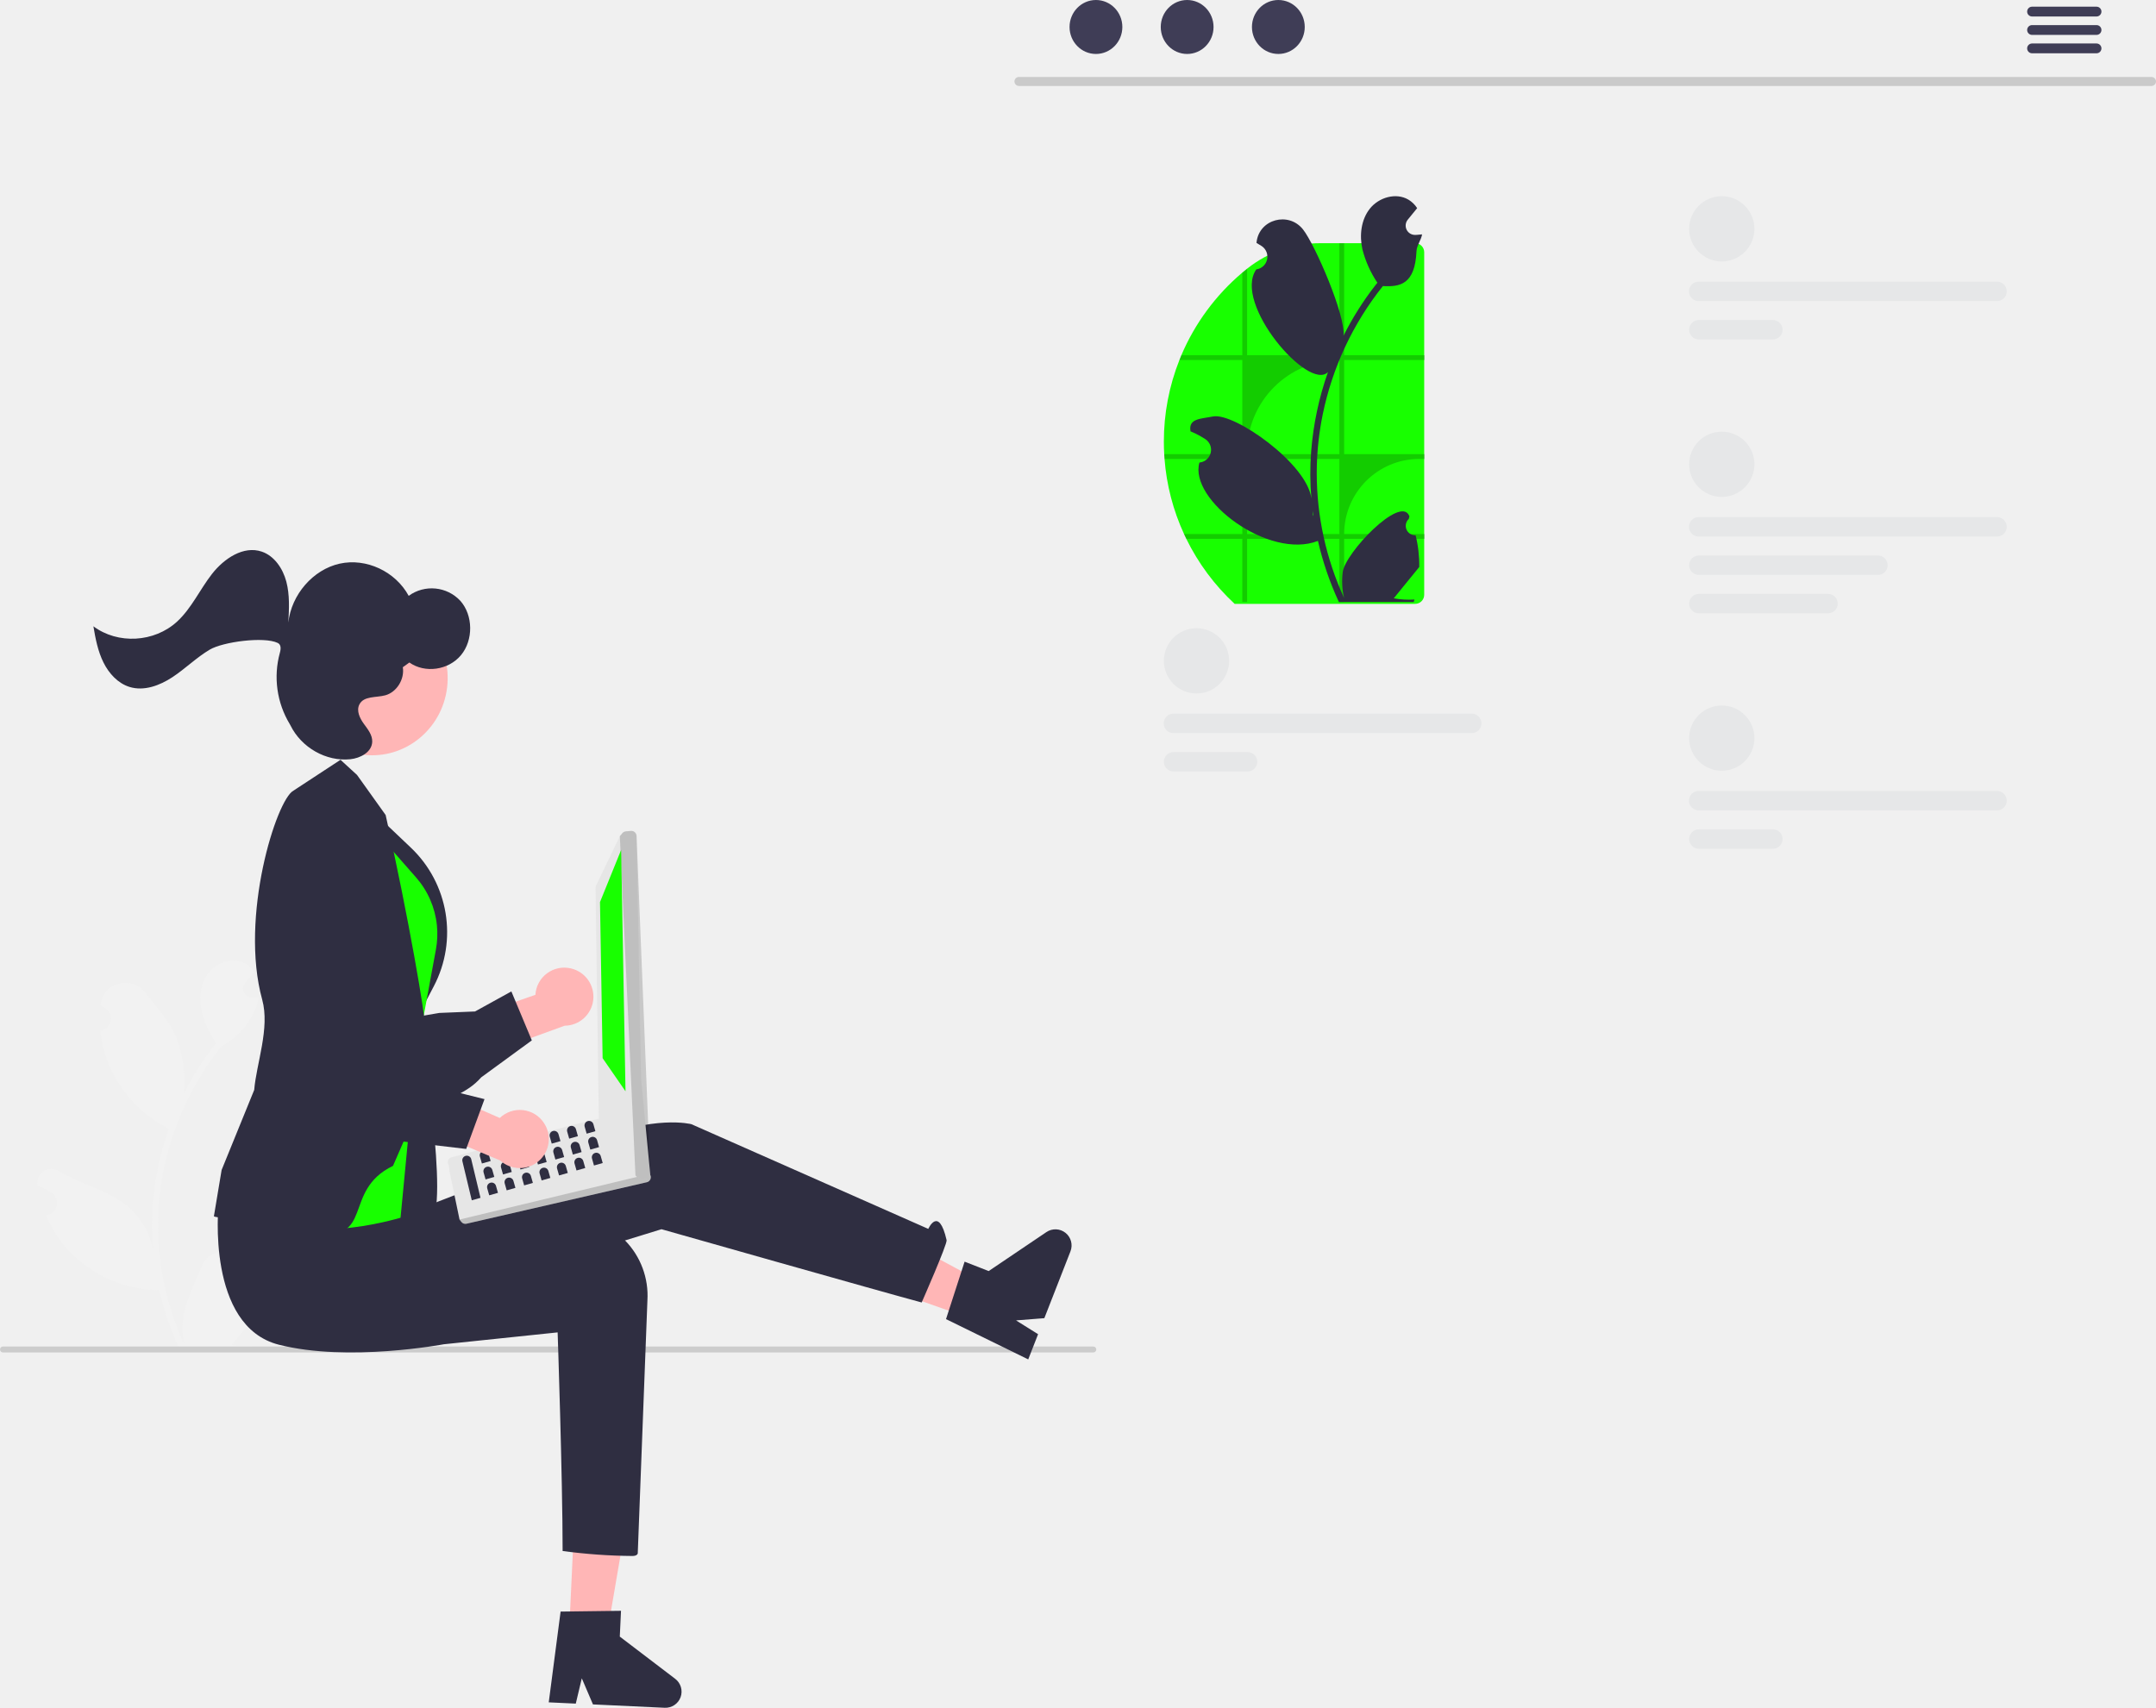
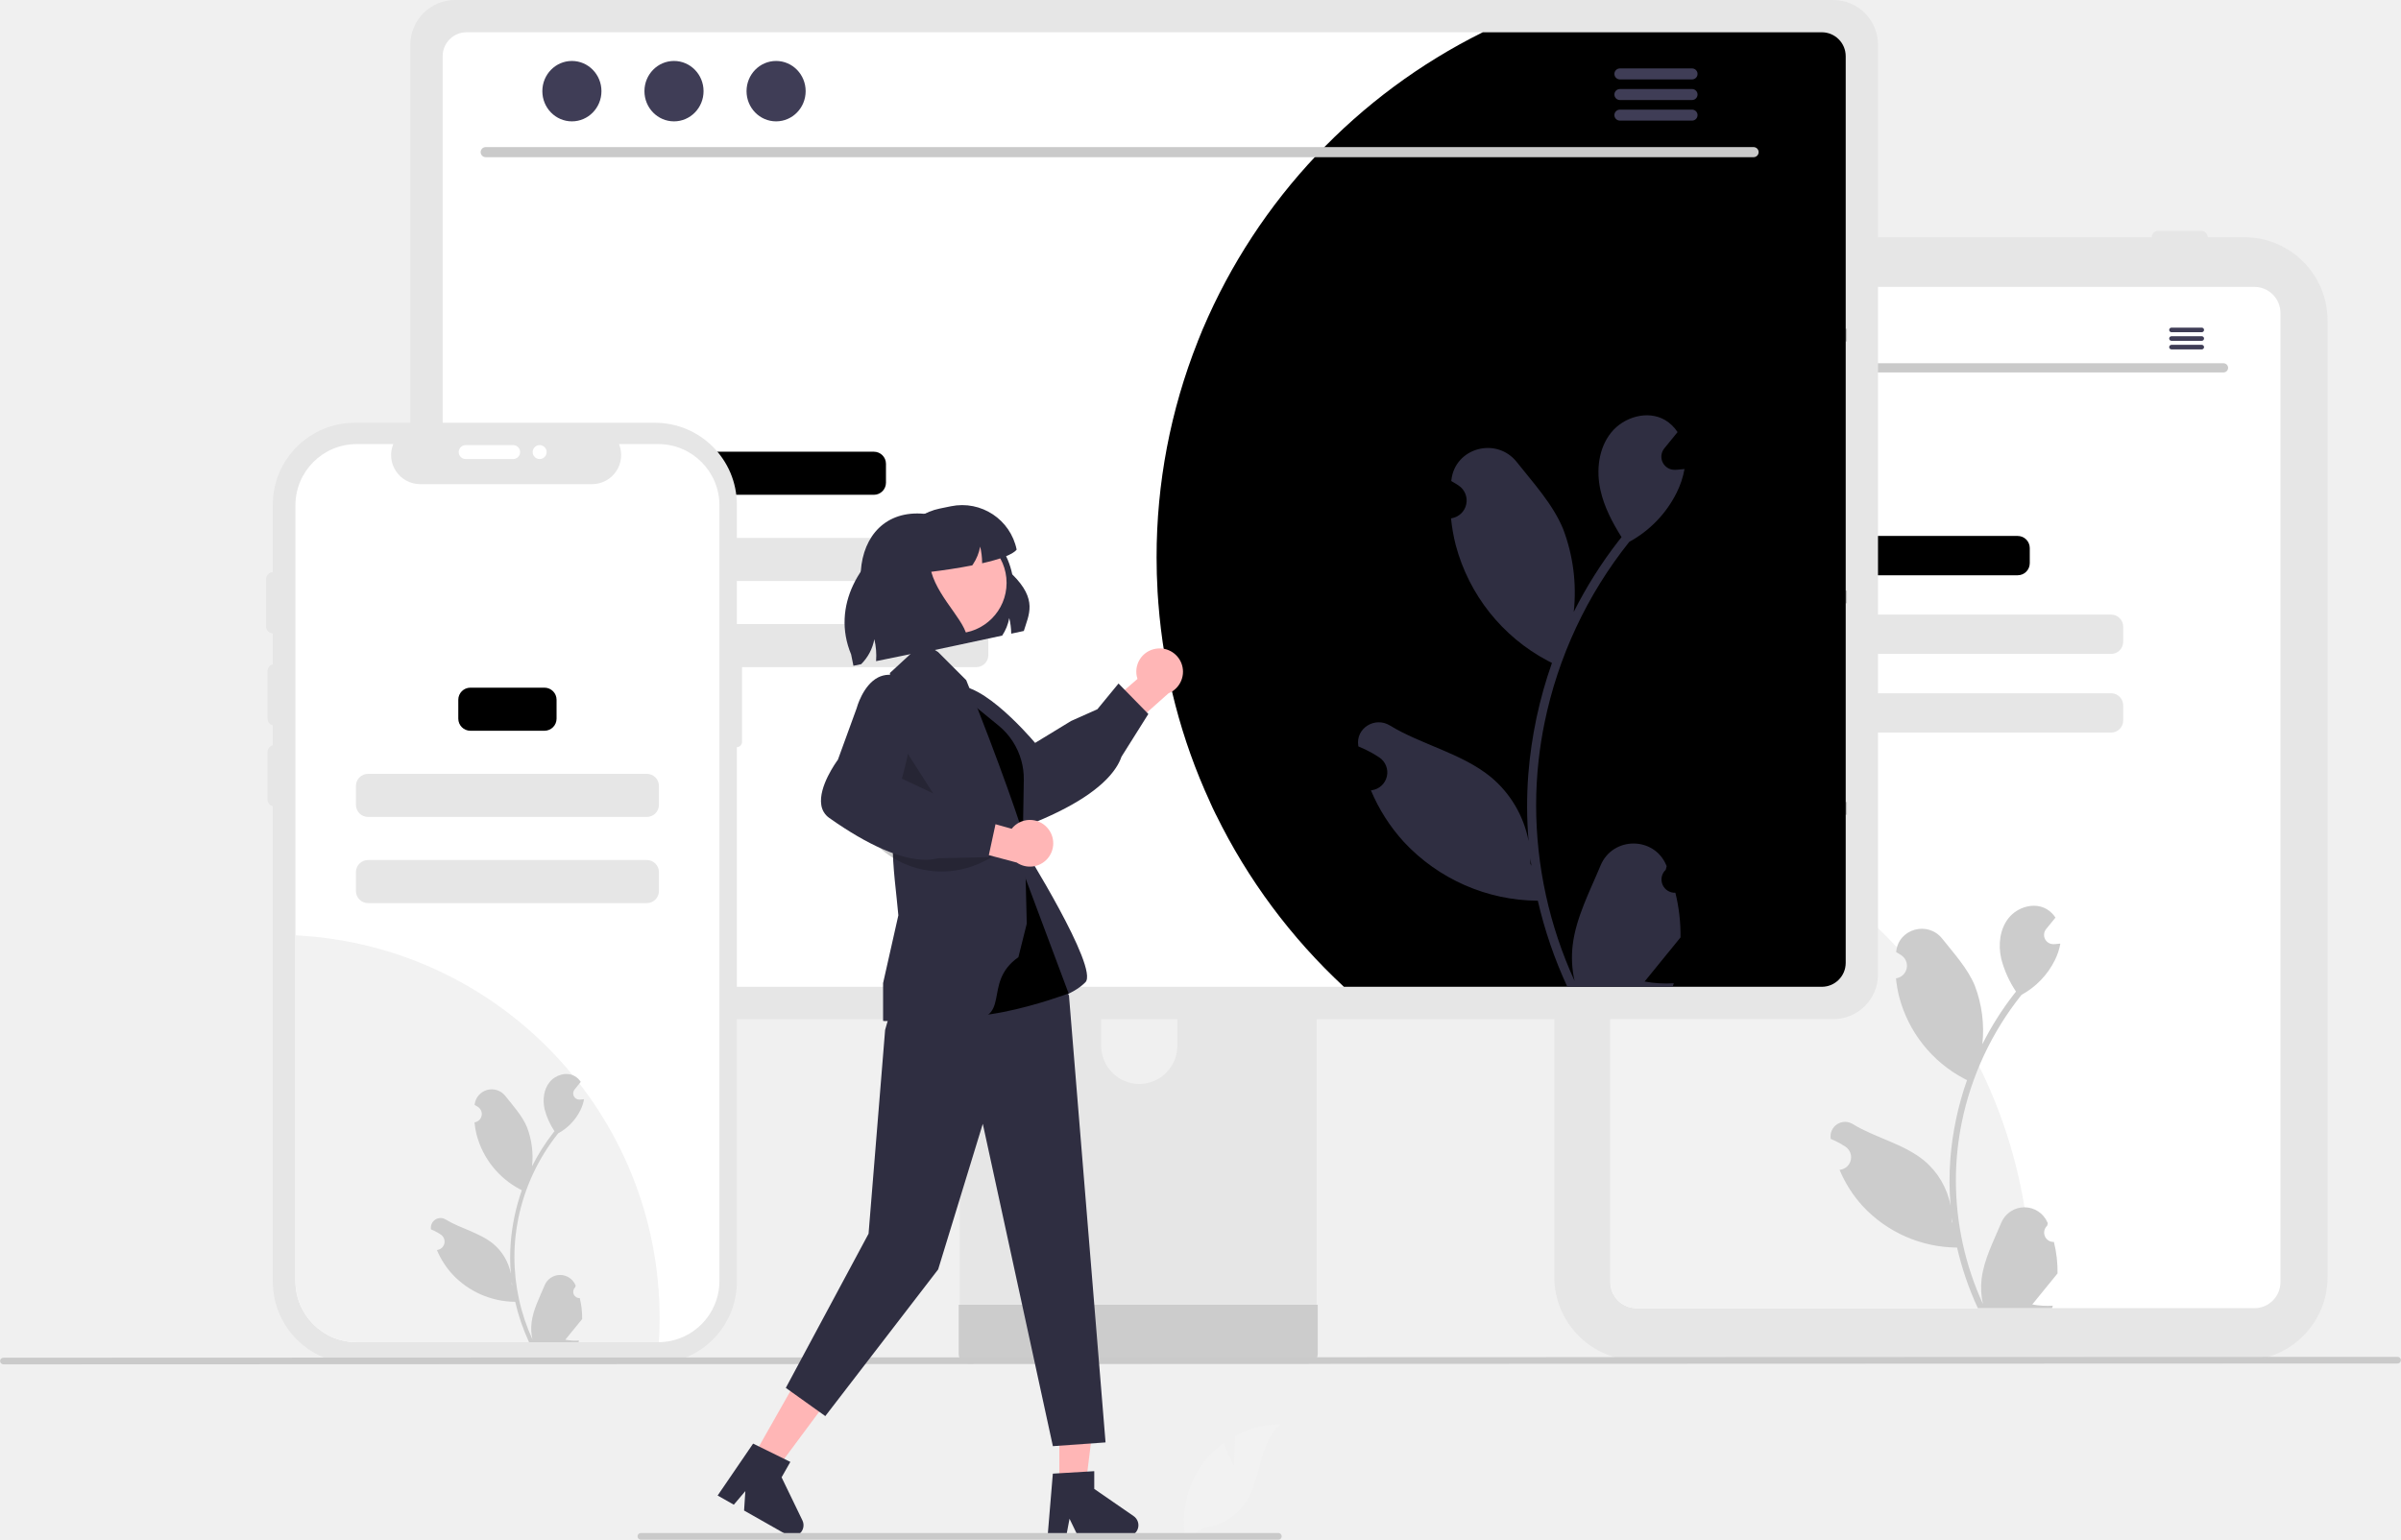
- <svg xmlns="http://www.w3.org/2000/svg" data-name="Layer 1" width="864.67" height="685.078" viewBox="0 0 864.67 685.078">
-   <path d="M268.971,622.8a3.613,3.613,0,0,1-2.619-6.263c.091-.362.156-.622.248-.984q-.049-.118-.098-.236a9.703,9.703,0,0,0-17.898.067c-2.927,7.051-6.654,14.113-7.572,21.568a28.706,28.706,0,0,0,.504,9.872A115.086,115.086,0,0,1,231.066,599.025a111.08,111.08,0,0,1,.689-12.392q.571-5.06,1.584-10.047a116.419,116.419,0,0,1,23.087-49.342,30.983,30.983,0,0,0,12.886-13.369,23.634,23.634,0,0,0,2.149-6.458c-.627.082-1.265.134-1.892.175-.195.01-.401.021-.597.031l-.074.003a3.58,3.58,0,0,1-2.94-5.832q.406-.5.813-.999c.411-.514.833-1.018,1.244-1.532a1.785,1.785,0,0,0,.134-.154c.473-.586.946-1.162,1.419-1.748a10.352,10.352,0,0,0-3.394-3.28c-4.741-2.777-11.281-.854-14.706,3.435-3.435,4.288-4.083,10.304-2.89,15.662a41.485,41.485,0,0,0,5.738,12.793c-.257.329-.525.648-.782.977a117.172,117.172,0,0,0-12.23,19.375,48.709,48.709,0,0,0-2.908-22.624c-2.783-6.715-8.001-12.37-12.595-18.175-5.519-6.973-16.835-3.93-17.807,4.909q-.014.128-.028.257,1.024.577,2.004,1.226a4.901,4.901,0,0,1-1.976,8.919l-.1.015a48.767,48.767,0,0,0,1.285,7.291,50.21,50.21,0,0,0,25,31.468c.401.206.792.411,1.193.607a119.598,119.598,0,0,0-6.438,30.296,113.435,113.435,0,0,0,.082,18.315l-.031-.216a29.974,29.974,0,0,0-10.232-17.308c-7.874-6.469-18.999-8.851-27.494-14.05a5.625,5.625,0,0,0-8.616,5.473q.017.114.035.227a32.928,32.928,0,0,1,3.692,1.779q1.024.578,2.004,1.226a4.901,4.901,0,0,1-1.976,8.919l-.1.015c-.072.01-.134.021-.206.031a48.808,48.808,0,0,0,8.978,14.058,50.254,50.254,0,0,0,36.446,15.991h.01a119.562,119.562,0,0,0,8.032,23.447h28.692c.103-.319.195-.648.288-.967a32.599,32.599,0,0,1-7.939-.473c2.129-2.612,4.257-5.245,6.386-7.857a1.78,1.78,0,0,0,.134-.154c1.08-1.337,2.17-2.663,3.25-4l.001-.002A47.75,47.75,0,0,0,268.972,622.801Z" transform="translate(-167.665 -107.4608)" fill="#f2f2f2" />
-   <path d="M607.335,648.805a1.186,1.186,0,0,1-1.19,1.19H168.855a1.19,1.19,0,0,1,0-2.38h437.29A1.187,1.187,0,0,1,607.335,648.805Z" transform="translate(-167.665 -107.4608)" fill="#ccc" />
-   <path d="M396.647,495.944a11.583,11.583,0,0,0-14.259,10.59l-24.999,8.7,1.582,16.481,35.131-12.782a11.646,11.646,0,0,0,2.546-22.989Z" transform="translate(-167.665 -107.4608)" fill="#ffb6b6" />
-   <path d="M355.905,543.848c-9.94,6.928-27.452,10.472-51.286,10.31a9.53,9.53,0,0,1-7.026-3.064c-6.377-6.641-6.128-21.8-6.088-23.264l-6.99-26.342c-.15-.403-4.019-11.212-.083-18.759a12.369,12.369,0,0,1,8.226-6.269c14.782-3.923,28.678,35.647,30.444,40.875l20.745-3.533,14.326-.589,14.576-8.045,8.206,19.64-20.308,14.841A25.664,25.664,0,0,1,355.905,543.848Z" transform="translate(-167.665 -107.4608)" fill="#2f2e41" />
-   <polygon points="228.268 654.202 243.549 654.916 253.575 596.315 231.022 595.261 228.268 654.202" fill="#ffb6b6" />
-   <path d="M392.496,753.947l24.223-.312-.484,10.349,22.224,16.935a6.472,6.472,0,0,1-4.225,11.613l-28.759-1.345-4.478-10.469-2.414,10.147-10.843-.507Z" transform="translate(-167.665 -107.4608)" fill="#2f2e41" />
-   <polygon points="387.812 528.378 393.379 514.129 341.068 485.876 314.642 502.486 387.812 528.378" fill="#ffb6b6" />
-   <path d="M547.067,636.626l7.457-23.049,9.65,3.771L587.331,601.712a6.472,6.472,0,0,1,9.65,7.719L586.503,636.246l-11.352.892,8.84,5.535-3.951,10.111Z" transform="translate(-167.665 -107.4608)" fill="#2f2e41" />
-   <path d="M254.961,593.431s6.346,40.516,36.346,43.516,57.654-10.516,57.654-10.516l84-25.87s89.346,25.386,104.346,29.386c0,0,10.346-23.484,10-25-3.19-13.958-7.346-4.516-7.346-4.516l-95-42s-15-4-41,7S308.307,602.947,308.307,602.947Z" transform="translate(-167.665 -107.4608)" fill="#2f2e41" />
-   <path d="M255.307,590.947s-5.003,48.537,24.22,55.951c27.78,7.049,66.098-.182,66.098-.182l45.681-4.769s2,58.696,2,87.696a220.258,220.258,0,0,0,28,2c2,0,2.133-1.048,2.133-1.048l3.873-101.444a31.658,31.658,0,0,0-32.754-33.585q-3.235.123-6.786.458c-28.102,2.695-62.99-3.034-62.99-3.034Z" transform="translate(-167.665 -107.4608)" fill="#2f2e41" />
-   <path d="M336.366,520.535s11.864,71.744,3.846,77.471-19.013,5.75-19.013,5.75l-2.557-39.613Z" transform="translate(-167.665 -107.4608)" fill="#2f2e41" />
-   <path d="M316.578,432.424l15.863,15.073a46.752,46.752,0,0,1,9.2,55.604l-7.583,14.46Z" transform="translate(-167.665 -107.4608)" fill="#2f2e41" />
-   <path d="M313.031,434.958,334.525,459.441a34.355,34.355,0,0,1,8.362,19.198v0a34.355,34.355,0,0,1-.391,9.683l-8.1,44.034L328.307,595.947s-47.003,14.242-51.814-7.75S313.031,434.958,313.031,434.958Z" transform="translate(-167.665 -107.4608)" fill="#18ff00" />
-   <path d="M292.856,601.923c-30.898-5.149-38.467-6.171-38.938-6.352l-.472-.18,3.097-18.584,13.078-32.135c.849-10.512,6.358-24.754,3.206-36.194-9.161-33.257,5.723-80.253,12.529-83.853l18.869-12.37,6.624,6.073L322.332,434.405c9.449,42.091,15.975,81.323,15.658,83.721l-5.832,41.207-6.872,15.806C304.438,585.198,318.457,606.19,292.856,601.923Z" transform="translate(-167.665 -107.4608)" fill="#2f2e41" />
-   <path d="M348.796,571.693l48.514-12.98,4.272-1.013,3.046-.723,3.55-.839.028-.007a2.013,2.013,0,0,1,1.507.251l18.014,21.598a1.59,1.59,0,0,1,.424.381.714.714,0,0,1,.128.135,2.056,2.056,0,0,1-1.159,3.21l-72.373,16.655a2.039,2.039,0,0,1-2.049-.724l-.734-.952-4.005-19.286-.285-2.504a1.996,1.996,0,0,1-.375-.788A2.028,2.028,0,0,1,348.796,571.693Z" transform="translate(-167.665 -107.4608)" fill="#e6e6e6" />
-   <path d="M351.963,596.683l.739.955a2.038,2.038,0,0,0,2.044.724l72.376-16.656a2.052,2.052,0,0,0,1.156-3.208.611.611,0,0,0-.126-.135Z" transform="translate(-167.665 -107.4608)" opacity="0.17" style="isolation:isolate" />
-   <path d="M407.816,555.997l-1.309-92.265a2.106,2.106,0,0,1,.467-1.542l9.274-19.301.963-1.17a2.132,2.132,0,0,1,1.425-.754l2.019-.188a2.107,2.107,0,0,1,2.303,1.891h0l1.818,97.624.002.007.901,9.4,1.067,11.162.003.014,1.666,17.366a2.062,2.062,0,0,1-.557,1.637,2.091,2.091,0,0,1-1.585.678l-1.313-.026a2.14,2.14,0,0,1-1.364-.538l-.735-.66-.34-.31-14.007-21.653A2.094,2.094,0,0,1,407.816,555.997Z" transform="translate(-167.665 -107.4608)" fill="#e6e6e6" />
-   <path d="M416.251,442.889l6.267,136.136.343.306.732.658a2.132,2.132,0,0,0,1.364.538l1.315.026a2.115,2.115,0,0,0,2.141-2.314L422.955,442.67a2.108,2.108,0,0,0-2.299-1.897l-2.023.194a2.078,2.078,0,0,0-1.418.754Z" transform="translate(-167.665 -107.4608)" opacity="0.17" style="isolation:isolate" />
-   <polygon points="249.113 340.929 240.632 361.864 241.681 424.491 250.863 437.77 249.113 340.929" fill="#18ff00" />
-   <path d="M354.387,571.141a1.821,1.821,0,0,0-1.252,2.249l3.736,15.571,3.501-.997-3.736-15.571A1.821,1.821,0,0,0,354.387,571.141Z" transform="translate(-167.665 -107.4608)" fill="#2f2e41" />
-   <path d="M361.389,569.147a1.821,1.821,0,0,0-1.252,2.249l.797,2.801,3.501-.997-.797-2.801A1.821,1.821,0,0,0,361.389,569.147Z" transform="translate(-167.665 -107.4608)" fill="#2f2e41" />
-   <path d="M368.391,567.153a1.821,1.821,0,0,0-1.252,2.249l.797,2.801,3.501-.997-.797-2.801A1.821,1.821,0,0,0,368.391,567.153Z" transform="translate(-167.665 -107.4608)" fill="#2f2e41" />
-   <path d="M375.393,565.16a1.821,1.821,0,0,0-1.252,2.249l.797,2.801,3.501-.997-.797-2.801A1.821,1.821,0,0,0,375.393,565.16Z" transform="translate(-167.665 -107.4608)" fill="#2f2e41" />
-   <path d="M382.395,563.166a1.821,1.821,0,0,0-1.252,2.249l.797,2.801,3.501-.997-.797-2.801A1.821,1.821,0,0,0,382.395,563.166Z" transform="translate(-167.665 -107.4608)" fill="#2f2e41" />
-   <path d="M389.396,561.172a1.821,1.821,0,0,0-1.252,2.249l.797,2.801,3.501-.997-.797-2.801A1.821,1.821,0,0,0,389.396,561.172Z" transform="translate(-167.665 -107.4608)" fill="#2f2e41" />
-   <path d="M396.398,559.178a1.821,1.821,0,0,0-1.252,2.249l.797,2.801,3.501-.997-.797-2.801A1.821,1.821,0,0,0,396.398,559.178Z" transform="translate(-167.665 -107.4608)" fill="#2f2e41" />
-   <path d="M403.4,557.185a1.821,1.821,0,0,0-1.252,2.249l.797,2.801,3.501-.997-.797-2.801A1.821,1.821,0,0,0,403.4,557.185Z" transform="translate(-167.665 -107.4608)" fill="#2f2e41" />
-   <path d="M362.859,575.532a1.821,1.821,0,0,0-1.252,2.249l.797,2.801,3.501-.997-.797-2.801A1.821,1.821,0,0,0,362.859,575.532Z" transform="translate(-167.665 -107.4608)" fill="#2f2e41" />
-   <path d="M369.86,573.539a1.821,1.821,0,0,0-1.252,2.249l.797,2.801,3.501-.997-.797-2.801A1.821,1.821,0,0,0,369.86,573.539Z" transform="translate(-167.665 -107.4608)" fill="#2f2e41" />
-   <path d="M376.862,571.545a1.821,1.821,0,0,0-1.252,2.249l.797,2.801,3.501-.997-.797-2.801A1.821,1.821,0,0,0,376.862,571.545Z" transform="translate(-167.665 -107.4608)" fill="#2f2e41" />
-   <path d="M383.864,569.551A1.821,1.821,0,0,0,382.612,571.8l.797,2.801,3.501-.997-.797-2.801A1.821,1.821,0,0,0,383.864,569.551Z" transform="translate(-167.665 -107.4608)" fill="#2f2e41" />
-   <path d="M390.866,567.557a1.821,1.821,0,0,0-1.252,2.249l.797,2.801,3.501-.997-.797-2.801A1.821,1.821,0,0,0,390.866,567.557Z" transform="translate(-167.665 -107.4608)" fill="#2f2e41" />
-   <path d="M397.868,565.564a1.821,1.821,0,0,0-1.252,2.249l.797,2.801,3.501-.997-.797-2.801A1.821,1.821,0,0,0,397.868,565.564Z" transform="translate(-167.665 -107.4608)" fill="#2f2e41" />
-   <path d="M404.87,563.57a1.821,1.821,0,0,0-1.252,2.249l.797,2.801,3.501-.997-.797-2.801A1.821,1.821,0,0,0,404.87,563.57Z" transform="translate(-167.665 -107.4608)" fill="#2f2e41" />
-   <path d="M364.328,581.917a1.821,1.821,0,0,0-1.252,2.249l.797,2.801,3.501-.997-.797-2.801A1.821,1.821,0,0,0,364.328,581.917Z" transform="translate(-167.665 -107.4608)" fill="#2f2e41" />
-   <path d="M371.33,579.924a1.821,1.821,0,0,0-1.252,2.249l.797,2.801,3.501-.997-.797-2.801A1.821,1.821,0,0,0,371.33,579.924Z" transform="translate(-167.665 -107.4608)" fill="#2f2e41" />
-   <path d="M378.332,577.93a1.821,1.821,0,0,0-1.252,2.249l.797,2.801,3.501-.997-.797-2.801A1.821,1.821,0,0,0,378.332,577.93Z" transform="translate(-167.665 -107.4608)" fill="#2f2e41" />
-   <path d="M385.334,575.936a1.821,1.821,0,0,0-1.252,2.249l.797,2.801,3.501-.997-.797-2.801A1.821,1.821,0,0,0,385.334,575.936Z" transform="translate(-167.665 -107.4608)" fill="#2f2e41" />
-   <path d="M392.335,573.943a1.821,1.821,0,0,0-1.252,2.249l.797,2.801,3.501-.997-.797-2.801A1.821,1.821,0,0,0,392.335,573.943Z" transform="translate(-167.665 -107.4608)" fill="#2f2e41" />
-   <path d="M399.337,571.949a1.821,1.821,0,0,0-1.252,2.249l.797,2.801,3.501-.997L401.586,573.201A1.821,1.821,0,0,0,399.337,571.949Z" transform="translate(-167.665 -107.4608)" fill="#2f2e41" />
-   <path d="M406.339,569.955a1.821,1.821,0,0,0-1.252,2.249l.797,2.801,3.501-.997-.797-2.801A1.821,1.821,0,0,0,406.339,569.955Z" transform="translate(-167.665 -107.4608)" fill="#2f2e41" />
-   <path d="M385.768,557.871a11.583,11.583,0,0,0-17.655-1.937l-24.242-10.628-10.052,13.157L368.264,572.991a11.646,11.646,0,0,0,17.504-15.119Z" transform="translate(-167.665 -107.4608)" fill="#ffb6b6" />
-   <path d="M323.318,565.271c-11.999-1.683-27.246-10.998-44.605-27.329a9.53,9.53,0,0,1-3.066-7.026c-.157-9.206,10.337-20.148,11.362-21.194l12.795-24.064c.164-.397,4.681-10.952,12.7-13.807a12.369,12.369,0,0,1,10.294,1.001c13.504,7.18-3.227,45.637-5.489,50.671l17.609,11.522,10.902,9.313,16.157,4.018-7.345,19.978-24.981-2.936A25.664,25.664,0,0,1,323.318,565.271Z" transform="translate(-167.665 -107.4608)" fill="#2f2e41" />
-   <ellipse cx="317.082" cy="379.669" rx="30.782" ry="30.111" transform="translate(-265.2773 541.8718) rotate(-83.16773)" fill="#ffb6b6" />
-   <path d="M238.669,356.829c5.792-5.317,9.15-12.891,14.019-19.133,4.869-6.243,12.66-11.419,19.941-8.958,5.019,1.696,8.454,6.716,9.861,12.023,1.407,5.306,1.115,10.937.813,16.452,1.223-11.26,9.938-21.274,20.573-23.64,10.635-2.366,22.369,3.1,27.699,12.903a15.695,15.695,0,0,1,20.75,2.045c5.122,5.814,5.222,15.724.22,21.757s-14.43,7.375-20.699,2.945l-2.631,1.896c.775,4.826-2.472,10.027-7.032,11.263-3.697,1.002-8.647.168-10.41,3.711-1.232,2.475.161,5.442,1.756,7.649,1.595,2.207,3.526,4.519,3.417,7.295-.164,4.189-4.8,6.581-8.802,6.99-9.651.985-19.557-4.617-23.979-13.559q-.128-.259-.283-.521a36.55,36.55,0,0,1-3.975-28.623c.534-1.88.398-3.343-.869-3.955-5.477-2.647-21.975-.446-27.264,2.696-5.29,3.142-9.759,7.602-14.899,11.006-5.14,3.403-11.452,5.747-17.246,3.958-4.641-1.433-8.264-5.361-10.481-9.841-2.217-4.48-3.199-9.51-4.022-14.49C214.89,366.015,229.552,365.198,238.669,356.829Z" transform="translate(-167.665 -107.4608)" fill="#2f2e41" />
-   <path d="M1030.568,141.945H576.275a1.807,1.807,0,0,1,0-3.613h454.293a1.807,1.807,0,0,1,0,3.613Z" transform="translate(-167.665 -107.4608)" fill="#cacaca" />
-   <ellipse cx="439.534" cy="10.823" rx="10.588" ry="10.823" fill="#3f3d56" />
-   <ellipse cx="476.109" cy="10.823" rx="10.588" ry="10.823" fill="#3f3d56" />
-   <ellipse cx="512.684" cy="10.823" rx="10.588" ry="10.823" fill="#3f3d56" />
-   <path d="M1008.547,110.143h-25.981a1.968,1.968,0,0,0,0,3.934h25.981a1.968,1.968,0,0,0,0-3.934Z" transform="translate(-167.665 -107.4608)" fill="#3f3d56" />
-   <path d="M1008.547,117.528h-25.981a1.968,1.968,0,0,0,0,3.934h25.981a1.968,1.968,0,0,0,0-3.934Z" transform="translate(-167.665 -107.4608)" fill="#3f3d56" />
-   <path d="M1008.547,124.903h-25.981a1.968,1.968,0,0,0,0,3.934h25.981a1.968,1.968,0,0,0,0-3.934Z" transform="translate(-167.665 -107.4608)" fill="#3f3d56" />
-   <path d="M234.115,557.167l.015-.02-.015.041Z" transform="translate(-167.665 -107.4608)" fill="#2f2e41" />
-   <circle cx="690.523" cy="91.795" r="13.089" fill="#e6e7e8" />
-   <path d="M968.51,228.24H848.996a3.898,3.898,0,1,1,0-7.795H968.51a3.898,3.898,0,1,1,0,7.795Z" transform="translate(-167.665 -107.4608)" fill="#e6e7e8" />
-   <path d="M878.68,243.642H848.996a3.898,3.898,0,1,1,0-7.796h29.684a3.898,3.898,0,0,1,0,7.796Z" transform="translate(-167.665 -107.4608)" fill="#e6e7e8" />
-   <circle cx="690.523" cy="296.1" r="13.089" fill="#e6e7e8" />
-   <path d="M968.51,432.545H848.996a3.898,3.898,0,1,1,0-7.795H968.51a3.898,3.898,0,1,1,0,7.795Z" transform="translate(-167.665 -107.4608)" fill="#e6e7e8" />
-   <path d="M878.68,447.947H848.996a3.898,3.898,0,1,1,0-7.796h29.684a3.898,3.898,0,0,1,0,7.796Z" transform="translate(-167.665 -107.4608)" fill="#e6e7e8" />
-   <circle cx="479.859" cy="265.096" r="13.089" fill="#e6e7e8" />
-   <path d="M757.846,401.542H638.332a3.898,3.898,0,1,1,0-7.795h119.514a3.898,3.898,0,1,1,0,7.795Z" transform="translate(-167.665 -107.4608)" fill="#e6e7e8" />
-   <path d="M668.016,416.944H638.332a3.898,3.898,0,1,1,0-7.796h29.684a3.898,3.898,0,1,1,0,7.796Z" transform="translate(-167.665 -107.4608)" fill="#e6e7e8" />
-   <circle cx="690.523" cy="186.247" r="13.089" fill="#e6e7e8" />
-   <path d="M968.51,322.692H848.996a3.898,3.898,0,1,1,0-7.795H968.51a3.898,3.898,0,1,1,0,7.795Z" transform="translate(-167.665 -107.4608)" fill="#e6e7e8" />
-   <path d="M920.813,338.094H848.996a3.898,3.898,0,1,1,0-7.796h71.817a3.898,3.898,0,0,1,0,7.796Z" transform="translate(-167.665 -107.4608)" fill="#e6e7e8" />
-   <path d="M900.803,353.496H848.996a3.898,3.898,0,1,1,0-7.796h51.806a3.898,3.898,0,0,1,0,7.796Z" transform="translate(-167.665 -107.4608)" fill="#e6e7e8" />
-   <path d="M738.847,208.649V346.076a3.625,3.625,0,0,1-3.616,3.621H662.821a88.849,88.849,0,0,1-19.387-26.085c-.316-.632-.617-1.269-.904-1.916a88.005,88.005,0,0,1-7.824-30.125c-.054-.642-.099-1.279-.128-1.926-.099-1.655-.143-3.334-.143-5.018a88.44,88.44,0,0,1,6.238-32.743c.247-.647.509-1.289.78-1.926a88.976,88.976,0,0,1,24.445-33.133q.948-.808,1.916-1.571l.148-.119a46.837,46.837,0,0,1,29.226-10.116h38.043A3.627,3.627,0,0,1,738.847,208.649Z" transform="translate(-167.665 -107.4608)" fill="#18ff00" />
-   <path d="M739.04,251.883v-1.926h-32.294V205.018h-1.921v44.938H667.814V215.253q-.971.763-1.916,1.571v33.133H641.453c-.272.637-.533,1.279-.78,1.926h25.225v37.761H634.577c.03.647.074,1.284.128,1.926h31.192v30.125H642.53c.286.647.588,1.284.904,1.916h22.464v25.324h1.916v-25.324h37.011v25.324h1.921v-25.324h32.294v-1.916h-32.294a30.119,30.119,0,0,1,30.125-30.125h2.168v-1.926h-32.294V251.883Zm-34.215,69.813H667.814V291.571h37.011Zm0-32.051H667.814v-.756A37.008,37.008,0,0,1,704.825,251.883Z" transform="translate(-167.665 -107.4608)" opacity="0.2" />
-   <path d="M735.398,322.181a3.78,3.78,0,0,1-2.739-6.551c.095-.379.164-.651.259-1.03q-.051-.124-.103-.247c-3.48-8.298-25.685,14.833-26.645,22.632a30.029,30.029,0,0,0,.527,10.328,120.392,120.392,0,0,1-10.952-50.003,116.202,116.202,0,0,1,.721-12.963q.597-5.293,1.657-10.511a121.787,121.787,0,0,1,24.151-51.616c6.874.384,12.898-.663,13.48-13.985.103-2.37,1.861-4.422,2.248-6.756-.656.086-1.323.14-1.979.183-.204.011-.42.021-.624.032l-.077.003a3.745,3.745,0,0,1-3.076-6.101q.425-.523.851-1.046c.43-.538.871-1.065,1.302-1.603a1.868,1.868,0,0,0,.14-.161c.495-.613.99-1.216,1.485-1.829a10.829,10.829,0,0,0-3.55-3.432c-4.959-2.905-11.801-.893-15.384,3.593-3.593,4.486-4.271,10.779-3.023,16.384a43.398,43.398,0,0,0,6.003,13.383c-.269.344-.549.678-.818,1.022a122.574,122.574,0,0,0-12.794,20.268c1.016-7.939-11.412-36.608-16.218-42.681-5.773-7.294-17.611-4.111-18.628,5.136q-.015.134-.029.268,1.071.604,2.096,1.282a5.127,5.127,0,0,1-2.067,9.33l-.105.016c-9.556,13.644,21.077,49.155,28.745,41.181a125.112,125.112,0,0,0-6.734,31.693,118.663,118.663,0,0,0,.086,19.16l-.032-.226c-1.704-13.882-30.931-34.523-39.466-32.803-4.917.99-9.76.765-9.013,5.725q.018.119.036.237a34.445,34.445,0,0,1,3.862,1.861q1.071.604,2.096,1.282a5.127,5.127,0,0,1-2.067,9.33l-.105.016c-.075.011-.14.022-.215.032-4.35,14.966,27.907,39.12,47.518,31.435l.011,0a125.076,125.076,0,0,0,8.402,24.528h30.015c.108-.334.204-.678.301-1.011a34.102,34.102,0,0,1-8.305-.495c2.227-2.733,4.454-5.487,6.681-8.219a1.866,1.866,0,0,0,.14-.161c1.13-1.398,2.27-2.786,3.399-4.185l.001-.002a49.952,49.952,0,0,0-1.464-12.725Zm-34.371-67.613.016-.021-.016.043Zm-6.648,59.932-.258-.581c.011-.42.011-.839,0-1.269,0-.118-.021-.237-.021-.355.097.742.183,1.485.29,2.227Z" transform="translate(-167.665 -107.4608)" fill="#2f2e41" />
+ <svg xmlns="http://www.w3.org/2000/svg" data-name="Layer 1" width="860.131" height="551.741" viewBox="0 0 860.131 551.741">
+   <path d="M973.935,661.629H756.586A29.859,29.859,0,0,1,726.761,631.804V288.961a29.859,29.859,0,0,1,29.826-29.826H973.935a29.859,29.859,0,0,1,29.826,29.826V631.804A29.859,29.859,0,0,1,973.935,661.629Z" transform="translate(-169.9343 -174.1294)" fill="#e6e6e6" />
+   <path d="M977.539,276.933H756.176a9.348,9.348,0,0,0-9.337,9.337V633.583a9.351,9.351,0,0,0,9.337,9.337H977.539a9.348,9.348,0,0,0,9.337-9.337V286.269A9.348,9.348,0,0,0,977.539,276.933Z" transform="translate(-169.9343 -174.1294)" fill="#fff" />
+   <path d="M761.899,259.135a2.284,2.284,0,0,1,2.282-2.282h15.516a2.282,2.282,0,1,1,0,4.563H764.181A2.284,2.284,0,0,1,761.899,259.135Z" transform="translate(-169.9343 -174.1294)" fill="#e6e6e6" />
+   <path d="M787.454,259.135a2.284,2.284,0,0,1,2.282-2.282H805.251a2.282,2.282,0,1,1,0,4.563H789.736A2.284,2.284,0,0,1,787.454,259.135Z" transform="translate(-169.9343 -174.1294)" fill="#e6e6e6" />
+   <path d="M940.785,259.135a2.284,2.284,0,0,1,2.282-2.282h15.516a2.282,2.282,0,0,1,0,4.563H943.067A2.284,2.284,0,0,1,940.785,259.135Z" transform="translate(-169.9343 -174.1294)" fill="#e6e6e6" />
+   <path d="M897.533,635.764c0,2.4-.046,4.792-.155,7.155H756.176a9.351,9.351,0,0,1-9.337-9.337V458.767A179.289,179.289,0,0,1,897.533,635.764Z" transform="translate(-169.9343 -174.1294)" fill="#f2f2f2" />
+   <rect x="665.804" y="192.056" width="61.339" height="14.092" rx="4.339" fill="#000000" />
+   <rect x="632.335" y="220.241" width="128.277" height="14.092" rx="4.339" fill="#e6e6e6" />
+   <rect x="632.335" y="248.426" width="128.277" height="14.092" rx="4.339" fill="#e6e6e6" />
+   <path d="M905.728,619.183a3.348,3.348,0,0,1-2.426-5.803l.229-.912q-.045-.11-.091-.219a8.991,8.991,0,0,0-16.584.062c-2.712,6.533-6.166,13.077-7.016,19.984a26.597,26.597,0,0,0,.467,9.147,106.635,106.635,0,0,1-9.7-44.289,102.923,102.923,0,0,1,.638-11.482q.529-4.688,1.467-9.309a107.87,107.87,0,0,1,21.392-45.718A28.707,28.707,0,0,0,906.043,518.257a21.898,21.898,0,0,0,1.991-5.984c-.581.076-1.172.124-1.753.162-.181.009-.372.019-.553.029l-.068.003a3.317,3.317,0,0,1-2.724-5.404q.376-.463.753-.926c.381-.476.772-.943,1.153-1.42a1.651,1.651,0,0,0,.124-.143c.438-.543.877-1.077,1.315-1.62a9.592,9.592,0,0,0-3.144-3.04c-4.393-2.573-10.453-.791-13.626,3.183-3.183,3.973-3.783,9.548-2.678,14.512a38.439,38.439,0,0,0,5.317,11.854c-.238.305-.486.6-.724.905a108.567,108.567,0,0,0-11.332,17.952,45.132,45.132,0,0,0-2.694-20.963c-2.579-6.222-7.413-11.462-11.67-16.84-5.113-6.461-15.599-3.641-16.499,4.549q-.013.119-.026.238.948.535,1.857,1.136a4.541,4.541,0,0,1-1.831,8.264l-.093.014a45.184,45.184,0,0,0,1.191,6.756,46.523,46.523,0,0,0,23.164,29.157c.372.191.734.381,1.105.562a110.815,110.815,0,0,0-5.965,28.071A105.104,105.104,0,0,0,868.71,606.234l-.029-.2a27.773,27.773,0,0,0-9.481-16.037c-7.296-5.994-17.604-8.201-25.475-13.018a5.212,5.212,0,0,0-7.983,5.071q.016.105.032.21a30.508,30.508,0,0,1,3.421,1.648q.948.535,1.857,1.136a4.541,4.541,0,0,1-1.831,8.264l-.093.014c-.067.01-.124.019-.19.029a45.224,45.224,0,0,0,8.318,13.026,46.564,46.564,0,0,0,33.769,14.817h.01a110.783,110.783,0,0,0,7.442,21.725h26.585c.095-.295.181-.6.267-.896a30.205,30.205,0,0,1-7.356-.438c1.972-2.42,3.945-4.86,5.917-7.28a1.652,1.652,0,0,0,.124-.143c1-1.239,2.011-2.468,3.011-3.707l.001-.002a44.244,44.244,0,0,0-1.296-11.271Zm-30.443-59.887.014-.019-.014.038Zm-5.889,53.084-.229-.514c.01-.372.01-.743,0-1.124,0-.105-.019-.21-.019-.315.086.657.162,1.315.257,1.972Z" transform="translate(-169.9343 -174.1294)" fill="#ccc" />
+   <path d="M966.474,307.596H767.241a1.649,1.649,0,0,1,0-3.298H966.474a1.649,1.649,0,0,1,0,3.298Z" transform="translate(-169.9343 -174.1294)" fill="#cacaca" />
+   <ellipse cx="607.937" cy="120.446" rx="4.846" ry="4.954" fill="#3f3d56" />
+   <ellipse cx="624.678" cy="120.446" rx="4.846" ry="4.954" fill="#3f3d56" />
+   <ellipse cx="641.42" cy="120.446" rx="4.846" ry="4.954" fill="#3f3d56" />
+   <path d="M958.687,291.536H947.842a.821.821,0,0,0,0,1.642h10.845a.821.821,0,0,0,0-1.642Z" transform="translate(-169.9343 -174.1294)" fill="#3f3d56" />
+   <path d="M958.687,294.618H947.842a.821.821,0,0,0,0,1.642h10.845a.821.821,0,0,0,0-1.642Z" transform="translate(-169.9343 -174.1294)" fill="#3f3d56" />
+   <path d="M958.687,297.696H947.842a.821.821,0,0,0,0,1.642h10.845a.821.821,0,0,0,0-1.642Z" transform="translate(-169.9343 -174.1294)" fill="#3f3d56" />
+   <path d="M635.433,458.897h-115.51a6.163,6.163,0,0,0-6.154,6.17v182.472H641.602V465.067A6.166,6.166,0,0,0,635.433,458.897ZM578.066,562.575a13.704,13.704,0,0,1-13.64-13.64V527.889a13.64,13.64,0,0,1,27.28,0v21.047a13.704,13.704,0,0,1-13.64,13.64Z" transform="translate(-169.9343 -174.1294)" fill="#e6e6e6" />
+   <path d="M513.372,641.702V659.307a3.449,3.449,0,0,0,3.442,3.442h121.743a3.459,3.459,0,0,0,3.442-3.442v-17.605Z" transform="translate(-169.9343 -174.1294)" fill="#ccc" />
+   <path d="M826.707,174.129H332.947a16.029,16.029,0,0,0-16.003,16.003v333.192a16.018,16.018,0,0,0,16.003,16.003H826.707a16.018,16.018,0,0,0,16.003-16.003V190.132A16.029,16.029,0,0,0,826.707,174.129Z" transform="translate(-169.9343 -174.1294)" fill="#e6e6e6" />
+   <path d="M822.585,185.688H337.072a8.577,8.577,0,0,0-8.558,8.576v324.933a8.573,8.573,0,0,0,8.558,8.558H822.585a8.573,8.573,0,0,0,8.558-8.558v-324.933A8.577,8.577,0,0,0,822.585,185.688Z" transform="translate(-169.9343 -174.1294)" fill="#fff" />
+   <path d="M831.144,194.264v324.933a8.573,8.573,0,0,1-8.558,8.558H651.383a210.092,210.092,0,0,1-45.834-61.67q-1.121-2.242-2.135-4.537a208.227,208.227,0,0,1-18.505-71.225c-.125-1.512-.231-3.025-.302-4.555-.231-3.914-.338-7.882-.338-11.868a209.128,209.128,0,0,1,14.75-77.417c.587-1.53,1.21-3.043,1.851-4.555A210.666,210.666,0,0,1,701.131,185.688h121.454A8.577,8.577,0,0,1,831.144,194.264Z" transform="translate(-169.9343 -174.1294)" fill="#000000" />
+   <path d="M798.18,230.457h-454.293a1.807,1.807,0,0,1,0-3.613h454.293a1.807,1.807,0,0,1,0,3.613Z" transform="translate(-169.9343 -174.1294)" fill="#cacaca" />
+   <ellipse cx="204.876" cy="32.666" rx="10.588" ry="10.823" fill="#3f3d56" />
+   <ellipse cx="241.452" cy="32.666" rx="10.588" ry="10.823" fill="#3f3d56" />
+   <ellipse cx="278.027" cy="32.666" rx="10.588" ry="10.823" fill="#3f3d56" />
+   <path d="M776.158,198.655h-25.981a1.968,1.968,0,0,0,0,3.934h25.981a1.968,1.968,0,0,0,0-3.934Z" transform="translate(-169.9343 -174.1294)" fill="#3f3d56" />
+   <path d="M776.158,206.039h-25.981a1.968,1.968,0,0,0,0,3.934h25.981a1.968,1.968,0,0,0,0-3.934Z" transform="translate(-169.9343 -174.1294)" fill="#3f3d56" />
+   <path d="M776.158,213.414h-25.981a1.968,1.968,0,0,0,0,3.934h25.981a1.968,1.968,0,0,0,0-3.934Z" transform="translate(-169.9343 -174.1294)" fill="#3f3d56" />
+   <rect x="245.183" y="161.871" width="72.207" height="15.441" rx="4.339" fill="#000000" />
+   <rect x="208.512" y="192.752" width="145.55" height="15.441" rx="4.339" fill="#e6e6e6" />
+   <rect x="208.512" y="223.633" width="145.55" height="15.441" rx="4.339" fill="#e6e6e6" />
+   <path d="M390.326,509.127a53.05,53.05,0,0,1-3.345,18.629H337.072a8.573,8.573,0,0,1-8.558-8.558V456.424a52.716,52.716,0,0,1,8.434-.676A53.375,53.375,0,0,1,390.326,509.127Z" transform="translate(-169.9343 -174.1294)" fill="#000000" />
+   <path d="M831.589,296.484v-4.555H755.24V239.138H750.702v52.791H663.197V239.138h-4.537v52.791H600.869c-.641,1.512-1.263,3.025-1.851,4.555h59.642v89.285H584.606c.071,1.53.178,3.043.302,4.555h73.751v71.225H603.413q1.014,2.295,2.135,4.537h53.112V525.958h4.537V466.086H750.702V525.958h4.537V466.086h76.349v-4.537H755.24v-0a71.225,71.225,0,0,1,71.225-71.225h5.124v-4.555H755.24V296.484ZM750.702,461.548H663.197V390.324H750.702Zm0-75.78H663.197v-1.779a87.505,87.505,0,0,1,87.505-87.505h0Z" transform="translate(-169.9343 -174.1294)" opacity="0.2" />
+   <path d="M770.116,494.045a4.755,4.755,0,0,1-3.446-8.241c.12-.477.206-.819.326-1.295q-.064-.156-.129-.311c-4.377-10.438-19.213-10.366-23.553.088-3.852,9.278-8.757,18.572-9.964,28.382A37.774,37.774,0,0,0,734.012,525.658a151.444,151.444,0,0,1-13.776-62.9,146.174,146.174,0,0,1,.907-16.307q.751-6.658,2.084-13.221a153.199,153.199,0,0,1,30.381-64.93,40.771,40.771,0,0,0,16.956-17.592,31.1,31.1,0,0,0,2.828-8.499c-.825.108-1.664.176-2.49.23-.257.013-.528.027-.785.041l-.097.004a4.711,4.711,0,0,1-3.869-7.675q.535-.658,1.07-1.315c.541-.677,1.096-1.34,1.637-2.016a2.346,2.346,0,0,0,.176-.203c.623-.771,1.245-1.529,1.868-2.301a13.622,13.622,0,0,0-4.466-4.317c-6.239-3.654-14.845-1.123-19.352,4.52-4.52,5.643-5.372,13.56-3.803,20.61,1.34,6.036,4.263,11.57,7.551,16.835-.338.433-.69.853-1.029,1.286a154.188,154.188,0,0,0-16.093,25.496,64.098,64.098,0,0,0-3.827-29.772c-3.663-8.836-10.528-16.278-16.574-23.917-7.262-9.175-22.153-5.171-23.433,6.46q-.019.169-.036.338,1.347.76,2.637,1.613a6.449,6.449,0,0,1-2.6,11.737l-.132.02a64.174,64.174,0,0,0,1.692,9.595,66.072,66.072,0,0,0,32.898,41.41c.528.271,1.042.541,1.57.798a157.381,157.381,0,0,0-8.471,39.867,149.27,149.27,0,0,0,.108,24.102l-.041-.284a39.444,39.444,0,0,0-13.465-22.775c-10.362-8.512-25.002-11.647-36.181-18.489-5.381-3.294-12.277.963-11.338,7.201q.022.149.046.299a43.328,43.328,0,0,1,4.858,2.341q1.347.76,2.637,1.613a6.45,6.45,0,0,1-2.6,11.737l-.132.02c-.095.014-.176.027-.271.041a64.227,64.227,0,0,0,11.814,18.499,66.131,66.131,0,0,0,47.96,21.043h.014a157.336,157.336,0,0,0,10.569,30.854h37.756c.135-.42.257-.853.379-1.272a42.897,42.897,0,0,1-10.447-.622c2.801-3.437,5.603-6.902,8.404-10.339a2.344,2.344,0,0,0,.176-.203c1.421-1.759,2.855-3.505,4.276-5.264l.001-.002a62.836,62.836,0,0,0-1.841-16.007Zm-43.236-85.052.02-.027-.02.054Zm-8.363,75.39-.325-.731c.014-.528.014-1.056,0-1.597,0-.149-.027-.298-.027-.447.122.934.23,1.868.365,2.801Z" transform="translate(-169.9343 -174.1294)" fill="#2f2e41" />
+   <path d="M433.911,405.741h0V354.998A29.369,29.369,0,0,0,404.542,325.629H297.035a29.369,29.369,0,0,0-29.369,29.369v278.382a29.369,29.369,0,0,0,29.369,29.369h107.507a29.369,29.369,0,0,0,29.369-29.369V441.861h0a1.852,1.852,0,0,0,1.852-1.852V407.594A1.852,1.852,0,0,0,433.911,405.741Z" transform="translate(-169.9343 -174.1294)" fill="#e6e6e6" />
+   <path d="M427.661,355.199v277.98a21.919,21.919,0,0,1-21.69,21.92,1.926,1.926,0,0,1-.24.01h-108.03a21.932,21.932,0,0,1-21.93-21.93v-277.98a21.932,21.932,0,0,1,21.93-21.93h13.11a10.427,10.427,0,0,0,9.65,14.36h61.59a10.435,10.435,0,0,0,9.64-14.36h14.04A21.932,21.932,0,0,1,427.661,355.199Z" transform="translate(-169.9343 -174.1294)" fill="#fff" />
+   <path d="M406.241,646.529q0,4.32-.27,8.57a1.926,1.926,0,0,1-.24.01h-108.03a21.932,21.932,0,0,1-21.93-21.93v-123.88A137.388,137.388,0,0,1,406.241,646.529Z" transform="translate(-169.9343 -174.1294)" fill="#f2f2f2" />
+   <path d="M268.261,434.129a2.503,2.503,0,0,1-2.5-2.5v-17a2.5,2.5,0,0,1,5,0v17A2.503,2.503,0,0,1,268.261,434.129Z" transform="translate(-169.9343 -174.1294)" fill="#e6e6e6" />
+   <rect x="164.178" y="246.426" width="35.207" height="15.441" rx="4.339" fill="#000000" />
+   <rect x="127.507" y="277.307" width="108.55" height="15.441" rx="4.339" fill="#e6e6e6" />
+   <rect x="127.507" y="308.188" width="108.55" height="15.441" rx="4.339" fill="#e6e6e6" />
+   <path d="M377.621,639.29a2.231,2.231,0,0,1-1.617-3.867l.153-.608q-.03-.073-.061-.146a5.992,5.992,0,0,0-11.053.041c-1.808,4.354-4.109,8.715-4.676,13.319a17.726,17.726,0,0,0,.311,6.096,71.068,71.068,0,0,1-6.465-29.517,68.595,68.595,0,0,1,.425-7.652q.352-3.124.978-6.204a71.891,71.891,0,0,1,14.257-30.469,19.132,19.132,0,0,0,7.957-8.256,14.595,14.595,0,0,0,1.327-3.988c-.387.051-.781.083-1.168.108-.121.006-.248.013-.368.019l-.046.002a2.211,2.211,0,0,1-1.816-3.602q.251-.309.502-.617c.254-.318.514-.629.768-.946a1.101,1.101,0,0,0,.083-.095c.292-.362.584-.718.876-1.08a6.392,6.392,0,0,0-2.096-2.026c-2.928-1.715-6.966-.527-9.081,2.121-2.121,2.648-2.521,6.363-1.784,9.672a25.618,25.618,0,0,0,3.544,7.9c-.159.203-.324.4-.483.603a72.355,72.355,0,0,0-7.552,11.964,30.079,30.079,0,0,0-1.796-13.971c-1.719-4.147-4.941-7.639-7.778-11.223a6.174,6.174,0,0,0-10.996,3.032q-.009.079-.017.158.632.357,1.238.757a3.027,3.027,0,0,1-1.22,5.508l-.062.01a30.115,30.115,0,0,0,.794,4.502,31.006,31.006,0,0,0,15.438,19.432c.248.127.489.254.737.375a73.853,73.853,0,0,0-3.975,18.708,70.049,70.049,0,0,0,.051,11.31l-.019-.133a18.51,18.51,0,0,0-6.319-10.688c-4.863-3.994-11.732-5.465-16.978-8.676a3.474,3.474,0,0,0-5.32,3.379l.021.14a20.333,20.333,0,0,1,2.28,1.099q.632.357,1.238.757a3.027,3.027,0,0,1-1.22,5.508l-.062.009c-.044.006-.083.013-.127.019a30.14,30.14,0,0,0,5.544,8.681,31.033,31.033,0,0,0,22.506,9.875h.006a73.831,73.831,0,0,0,4.96,14.479h17.718c.064-.197.121-.4.178-.597a20.13,20.13,0,0,1-4.903-.292c1.315-1.613,2.629-3.239,3.944-4.852a1.101,1.101,0,0,0,.083-.095c.667-.826,1.34-1.645,2.007-2.47l0-.001a29.487,29.487,0,0,0-.864-7.512ZM357.332,599.378l.009-.013-.009.025Zm-3.925,35.378-.152-.343c.006-.248.006-.495,0-.749,0-.07-.013-.14-.013-.21.057.438.108.876.171,1.315Z" transform="translate(-169.9343 -174.1294)" fill="#ccc" />
+   <path d="M267.761,401.129a2.503,2.503,0,0,1-2.5-2.5v-17a2.5,2.5,0,0,1,5,0v17A2.503,2.503,0,0,1,267.761,401.129Z" transform="translate(-169.9343 -174.1294)" fill="#e6e6e6" />
+   <path d="M334.261,336.129a2.503,2.503,0,0,1,2.5-2.5h17a2.5,2.5,0,0,1,0,5h-17A2.503,2.503,0,0,1,334.261,336.129Z" transform="translate(-169.9343 -174.1294)" fill="#fff" />
+   <path d="M268.261,463.129a2.503,2.503,0,0,1-2.5-2.5v-17a2.5,2.5,0,0,1,5,0v17A2.503,2.503,0,0,1,268.261,463.129Z" transform="translate(-169.9343 -174.1294)" fill="#e6e6e6" />
+   <circle cx="193.326" cy="162" r="2.5" fill="#fff" />
+   <path d="M1028.875,662.742l-857.75.307a1.191,1.191,0,0,1,0-2.381l857.75-.307a1.191,1.191,0,0,1,0,2.381Z" transform="translate(-169.9343 -174.1294)" fill="#cacaca" />
+   <path d="M536.708,400.236l-4.512.967a25.975,25.975,0,0,0-.701-5.602,16.821,16.821,0,0,1-2.54,6.294l-25.876,5.526-24.843-26.218c-.038-13.109,7.242-23.071,20.293-23.071.787,0,1.602.038,2.426.114a27.604,27.604,0,0,1,31.601,21.696C541.807,389.051,538.452,394.406,536.708,400.236Z" transform="translate(-169.9343 -174.1294)" fill="#2f2e41" />
+   <polygon points="379.495 532.711 388.881 532.711 393.347 496.506 379.493 496.507 379.495 532.711" fill="#ffb6b6" />
+   <path d="M547.102,702.21l14.838-.886v6.357l14.107,9.743a3.971,3.971,0,0,1-2.256,7.239H556.125l-3.045-6.288-1.189,6.288H545.231Z" transform="translate(-169.9343 -174.1294)" fill="#2f2e41" />
+   <polygon points="269.531 522.494 277.695 527.126 299.445 497.841 287.396 491.005 269.531 522.494" fill="#ffb6b6" />
+   <path d="M439.726,691.448l13.342,6.552-3.137,5.529,7.461,15.435a3.971,3.971,0,0,1-5.535,5.182l-15.364-8.717.455-6.972-4.137,4.882-5.793-3.287Z" transform="translate(-169.9343 -174.1294)" fill="#2f2e41" />
+   <path d="M584.124,406.578A8.313,8.313,0,0,0,577.424,417.422l-14.363,12.432,5.426,10.571,20.037-17.841a8.358,8.358,0,0,0-4.4-16.005Z" transform="translate(-169.9343 -174.1294)" fill="#ffb6b6" />
+   <path d="M569.66,449.329c-4.791,7.256-15.529,14.264-31.465,20.477a6.839,6.839,0,0,1-5.498-.18c-6.014-2.737-9.868-12.912-10.23-13.899l-11.648-15.713c-.207-.229-5.654-6.411-5.031-12.488a8.877,8.877,0,0,1,3.823-6.362c8.817-6.536,28.579,16.165,31.143,19.183l12.897-7.858,9.397-4.193,7.586-9.231L581.315,429.987l-9.607,15.283A18.418,18.418,0,0,1,569.66,449.329Z" transform="translate(-169.9343 -174.1294)" fill="#2f2e41" />
+   <path d="M536.162,477.169s27.598,43.961,22.598,48.961-12.781,6.313-12.781,6.313l-17.219-22.313Z" transform="translate(-169.9343 -174.1294)" fill="#2f2e41" />
+   <path d="M511.761,417.129l13.007,8.799a33.552,33.552,0,0,1,13.072,38.276l-3.662,11.13Z" transform="translate(-169.9343 -174.1294)" fill="#2f2e41" />
+   <polygon points="318.826 363 317.087 369.057 311.153 442.098 281.507 497.348 295.656 507.454 336.083 454.899 352.073 402.716 377.184 518.235 396.05 516.887 382.947 356.722 358.084 311.639 318.826 363" fill="#2f2e41" />
+   <path d="M509.548,419.342,527.652,434.137a24.655,24.655,0,0,1,8.184,12.603v0a24.655,24.655,0,0,1,.865,6.901l-.539,32.127,16.598,44.361s-45,17-51,2S509.548,419.342,509.548,419.342Z" transform="translate(-169.9343 -174.1294)" fill="#000000" />
+   <path d="M514.963,539.916c-22.48,0-27.959.169-28.314.097l-.356-.072V526.42l5.467-24.291c-.639-7.541-2.136-17.485-2-26,.49-30.775-1.023-60.837-1.023-60.837l11.898-10.983L506.041,407.827l10.026,10.026c11.654,28.682,20.902,55.684,20.961,57.418l.733,29.858-3,12C521.189,526.71,533.589,539.916,514.963,539.916Z" transform="translate(-169.9343 -174.1294)" fill="#2f2e41" />
+   <polygon points="323.846 267.973 321.113 285.031 339.614 292.662 323.846 267.973" opacity="0.2" />
+   <circle cx="342.484" cy="208.867" r="18.114" fill="#ffb6b6" />
+   <path d="M482.067,474.903l0,0a33.272,33.272,0,0,0,39.94,8.073l3.942-1.951Z" transform="translate(-169.9343 -174.1294)" opacity="0.2" />
+   <path d="M545.098,470.733a8.313,8.313,0,0,0-12.741.385l-18.289-5.134-5.831,10.353,25.929,6.888a8.358,8.358,0,0,0,10.931-12.492Z" transform="translate(-169.9343 -174.1294)" fill="#ffb6b6" />
+   <path d="M501.454,482.222c-8.695.001-20.461-5.097-34.427-14.972a6.839,6.839,0,0,1-2.88-4.687c-1.03-6.527,5.336-15.35,5.96-16.196L476.8,427.989c.077-.299,2.234-8.25,7.648-11.08a8.877,8.877,0,0,1,7.415-.316c10.313,3.756,2.26,32.756,1.155,36.559l13.664,6.431,8.677,5.531,11.883,1.243-3.226,14.931-18.047.406A18.418,18.418,0,0,1,501.454,482.222Z" transform="translate(-169.9343 -174.1294)" fill="#2f2e41" />
+   <path d="M534.139,371.08c-1.45,1.886-6.445,3.554-12.379,4.9.009-.123.009-.246.009-.37a25.974,25.974,0,0,0-.701-5.602,16.821,16.821,0,0,1-2.54,6.294c-.095.142-.19.284-.294.427-5.09,1.005-10.474,1.782-14.692,2.303,2.9,10.445,14.019,19.014,12.815,25.365l-32.578,6.654a25.539,25.539,0,0,0-.626-7.867,16.934,16.934,0,0,1-4.72,8.957l-2.768.569-.825-4.066c-7.147-17.166,2.815-34.739,19.137-43.829a19.84,19.84,0,0,1,12.569-8.436l4.066-.834A19.934,19.934,0,0,1,534.139,371.08Z" transform="translate(-169.9343 -174.1294)" fill="#2f2e41" />
+   <path d="M611.961,699.466l.482-10.832a34.983,34.983,0,0,1,16.317-4.131c-7.837,6.407-6.858,18.758-12.171,27.375a21.043,21.043,0,0,1-15.431,9.724l-6.558,4.015a35.261,35.261,0,0,1,7.432-28.573,34.06,34.06,0,0,1,6.26-5.816C609.863,695.37,611.961,699.466,611.961,699.466Z" transform="translate(-169.9343 -174.1294)" fill="#f2f2f2" />
+   <path d="M627.861,725.871H399.479a1.191,1.191,0,0,1,0-2.381H627.861a1.191,1.191,0,1,1,0,2.381Z" transform="translate(-169.9343 -174.1294)" fill="#cacaca" />
</svg>
